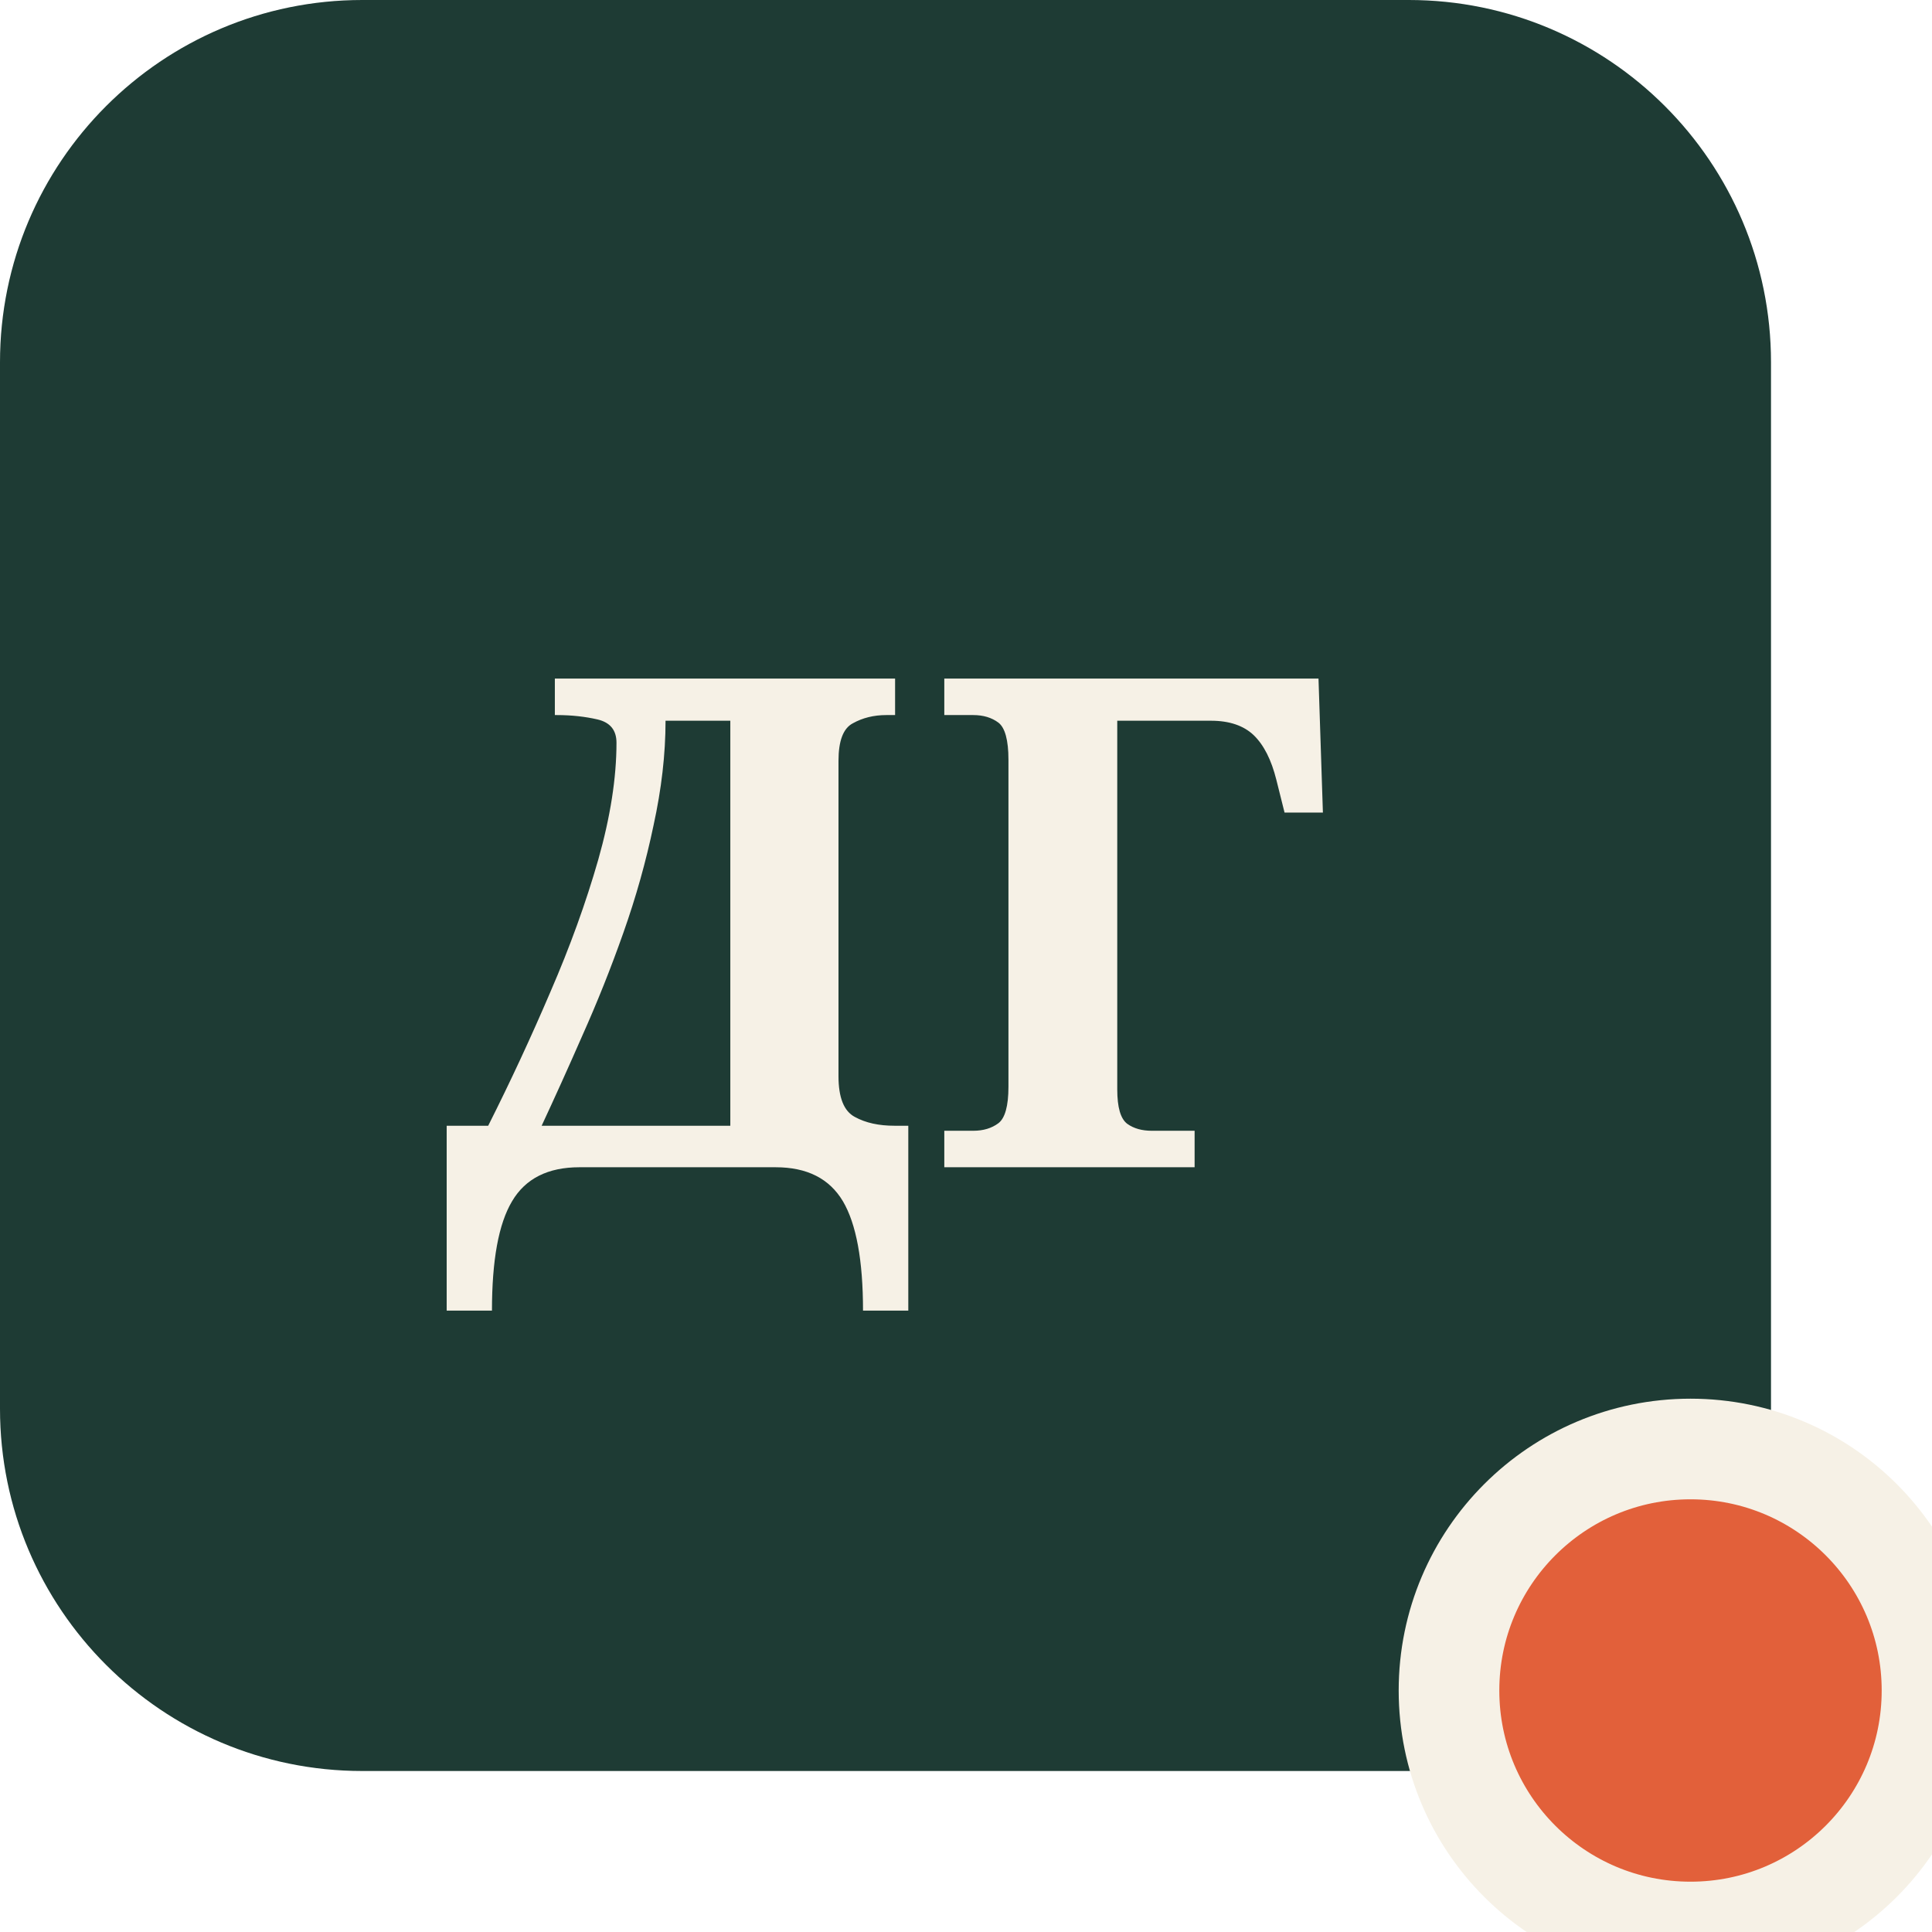
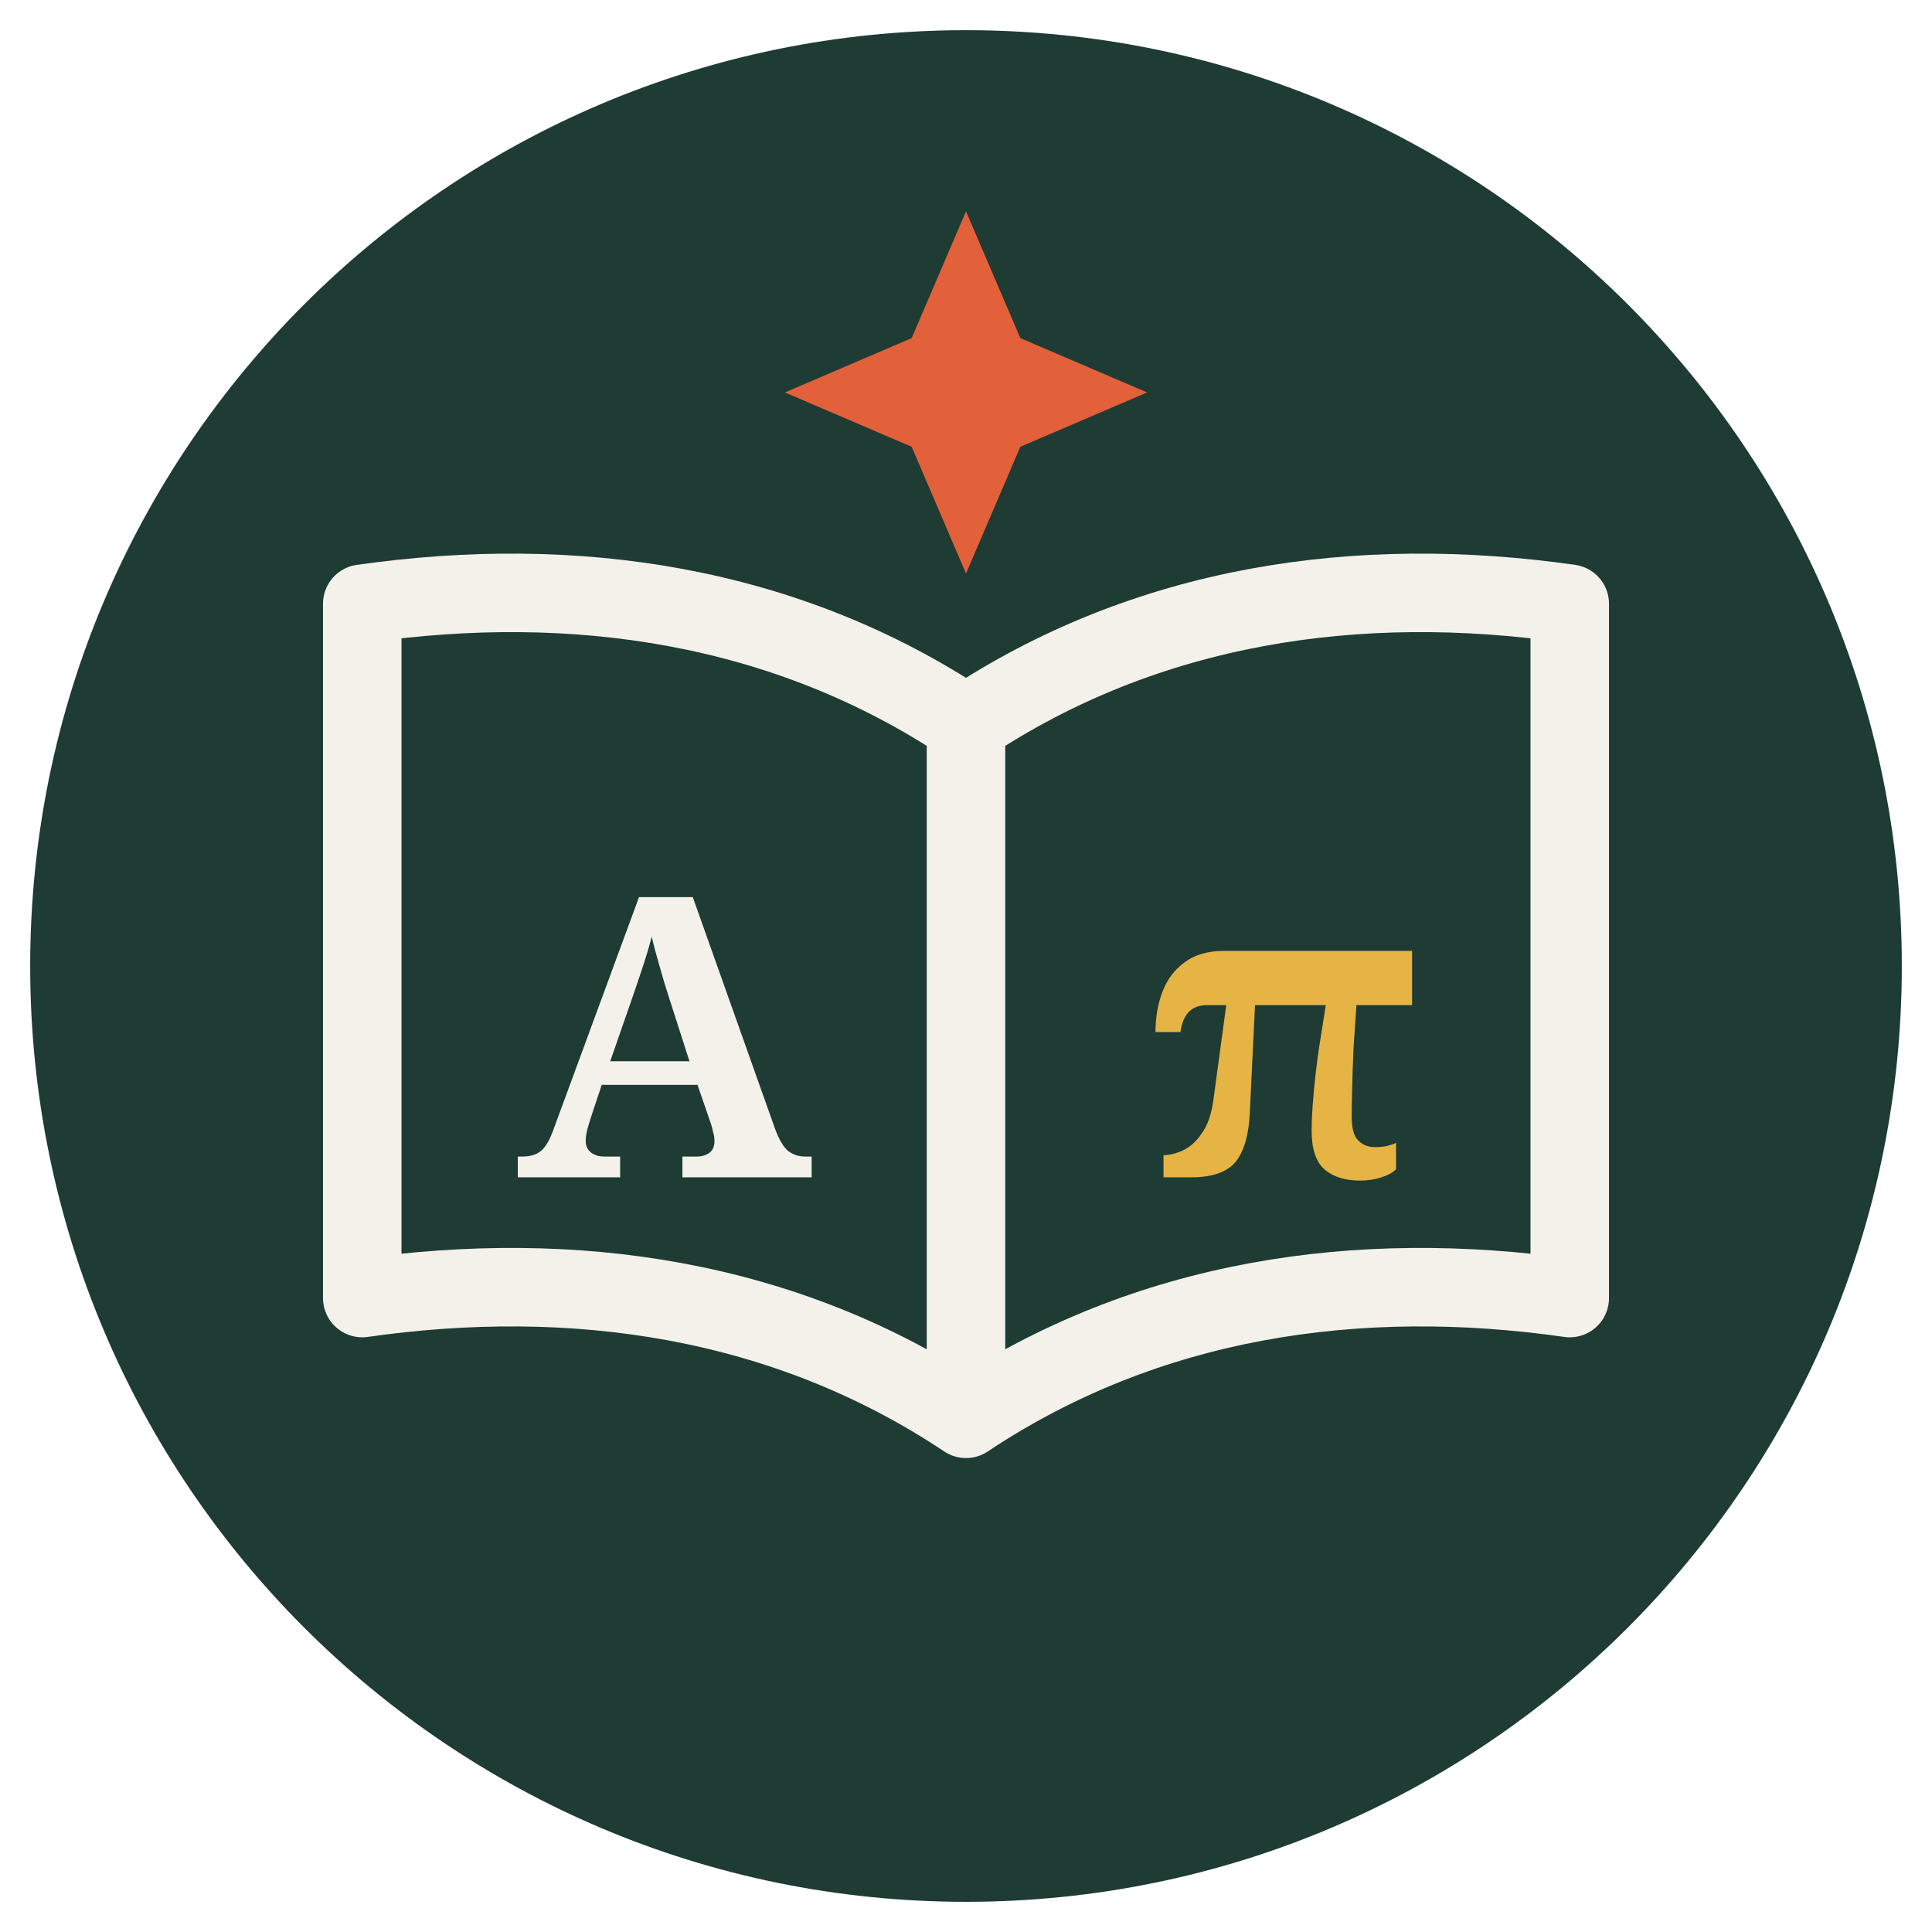
- <svg xmlns="http://www.w3.org/2000/svg" viewBox="0 0 48 48">
-   <rect width="44" height="44" x="0" y="0" rx="9" fill="#1e3b34" />
-   <text x="22" y="29" font-family="Georgia,serif" font-weight="700" font-size="17" fill="#f6f1e6" text-anchor="middle">ДГ</text>
-   <circle cx="42" cy="42" r="6" fill="#e2603a" stroke="#f6f1e6" stroke-width="2.5" />
+ <svg xmlns="http://www.w3.org/2000/svg" viewBox="0 0 64 64">
+   <circle cx="32" cy="32" r="31" fill="#1e3b34" />
+   <path d="M32 47c-6-4-13-5-20-4V20c7-1 14 0 20 4zM32 47c6-4 13-5 20-4V20c-7-1-14 0-20 4z" fill="none" stroke="#f3f1ea" stroke-width="2.6" stroke-linejoin="round" />
+   <text x="22" y="39" font-family="Georgia,serif" font-weight="700" font-size="13" fill="#f3f1ea" text-anchor="middle">A</text>
+   <text x="42.5" y="39" font-family="Georgia,serif" font-weight="700" font-size="14" fill="#e5b445" text-anchor="middle">π</text>
+   <path d="M32 7l1.8 4.2 4.2 1.8-4.2 1.8L32 19l-1.8-4.2-4.2-1.8 4.2-1.8z" fill="#e2603a" />
</svg>
